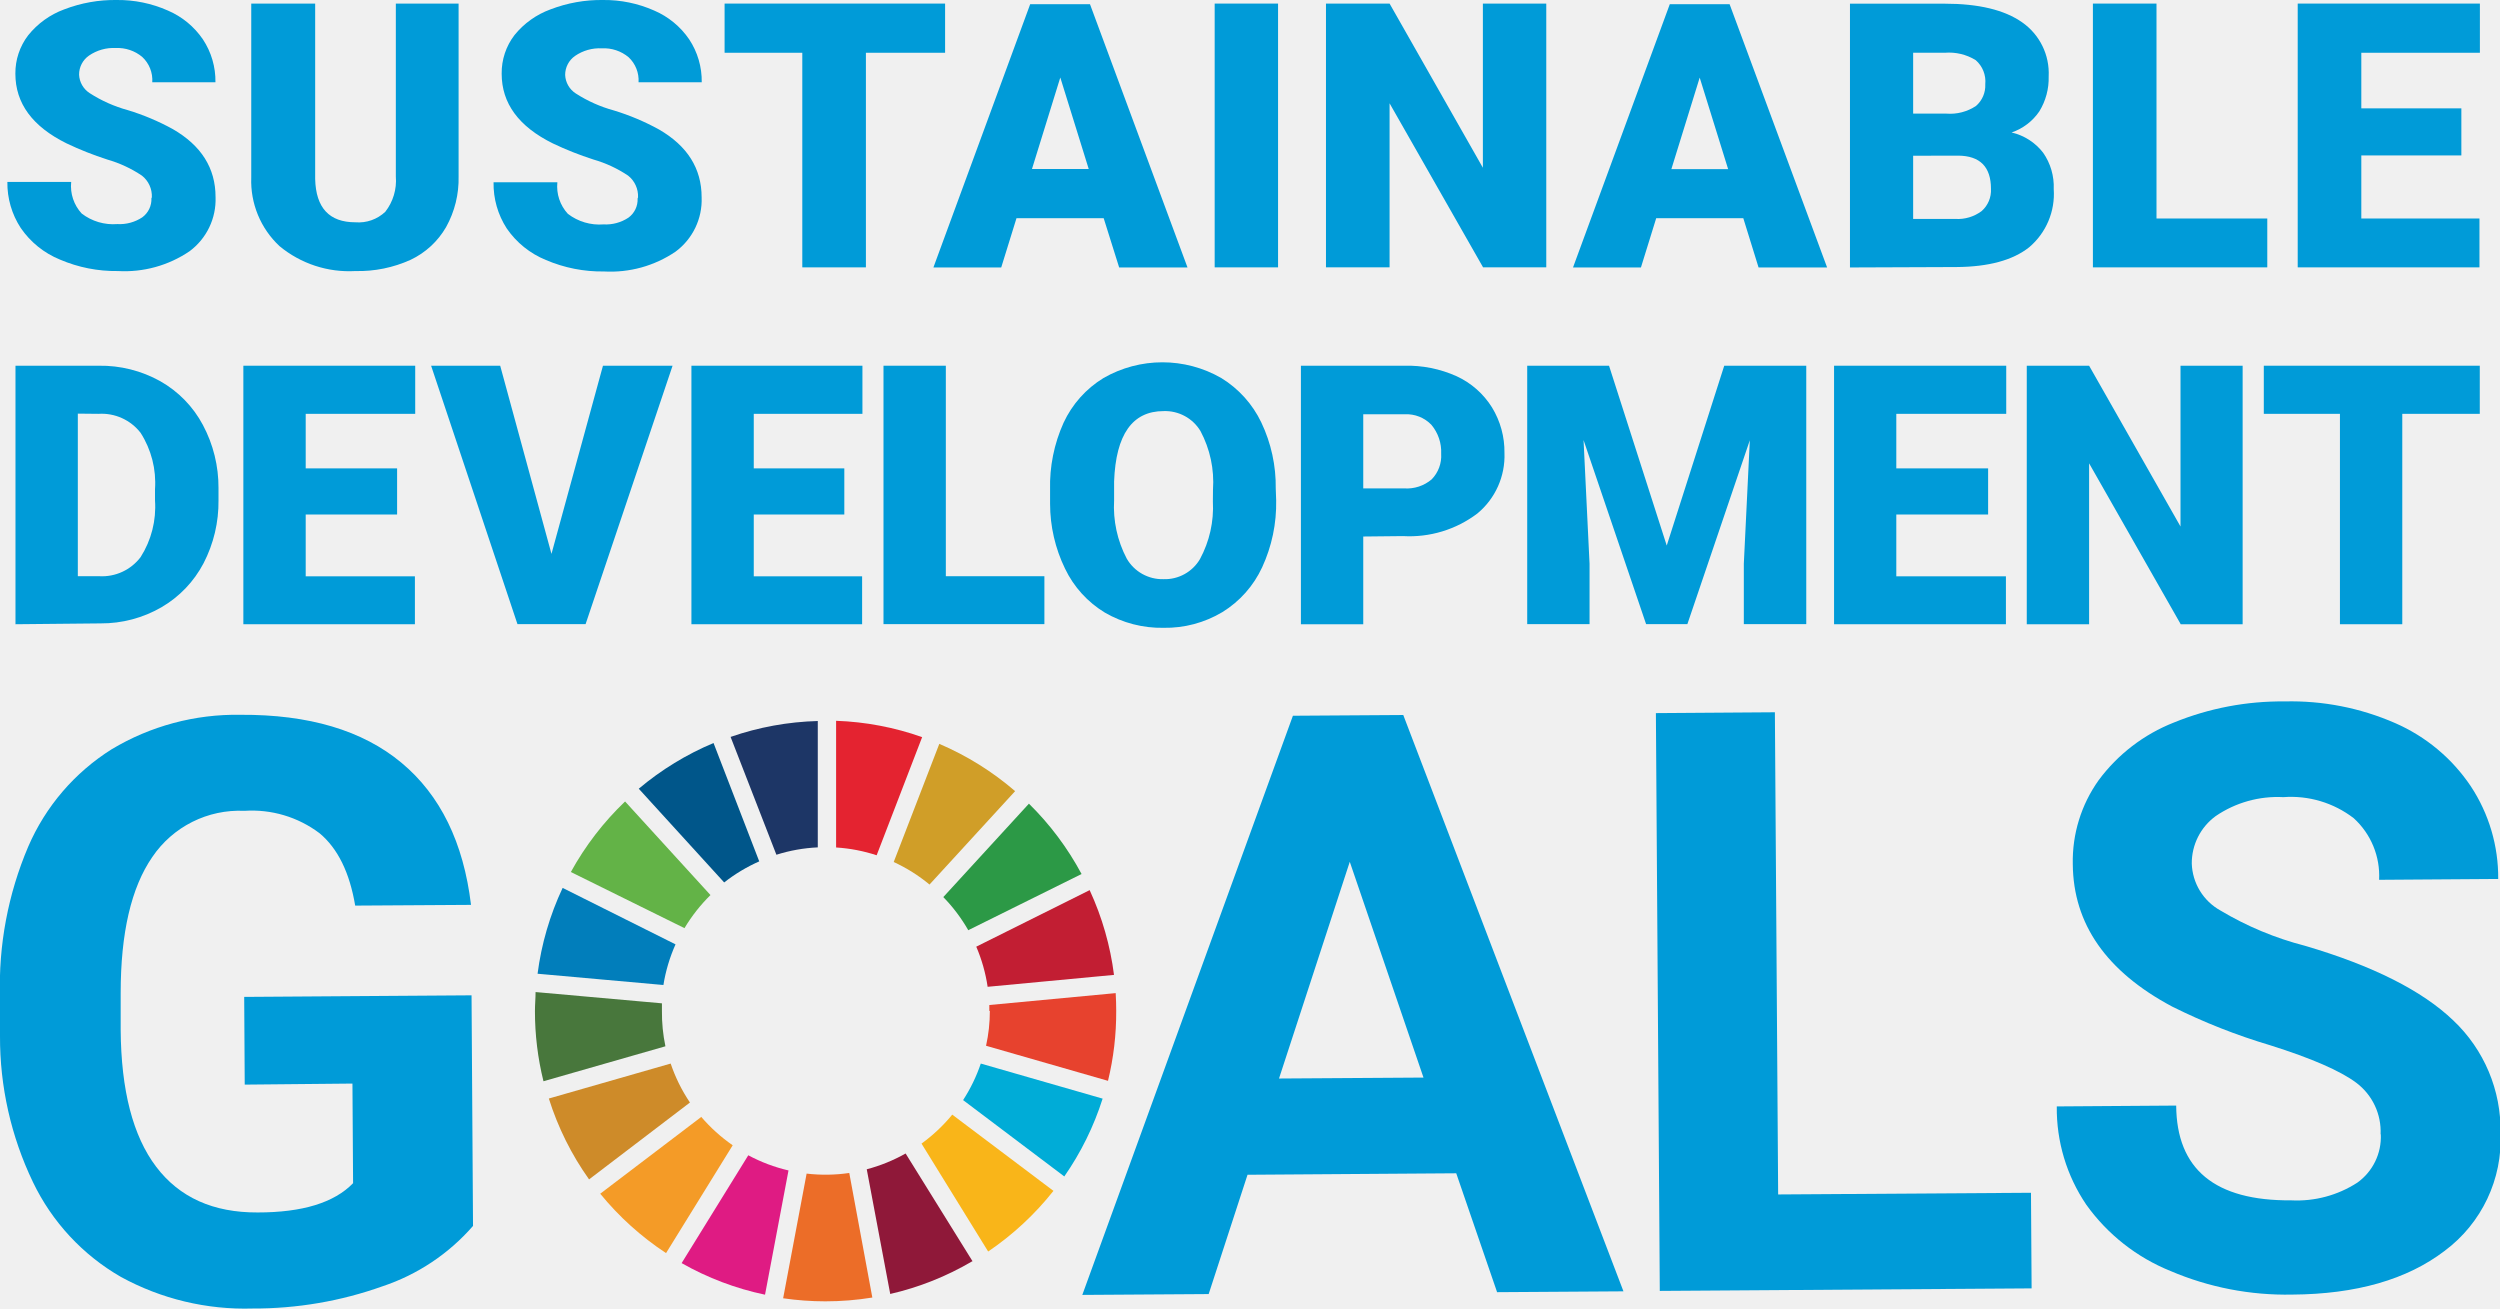
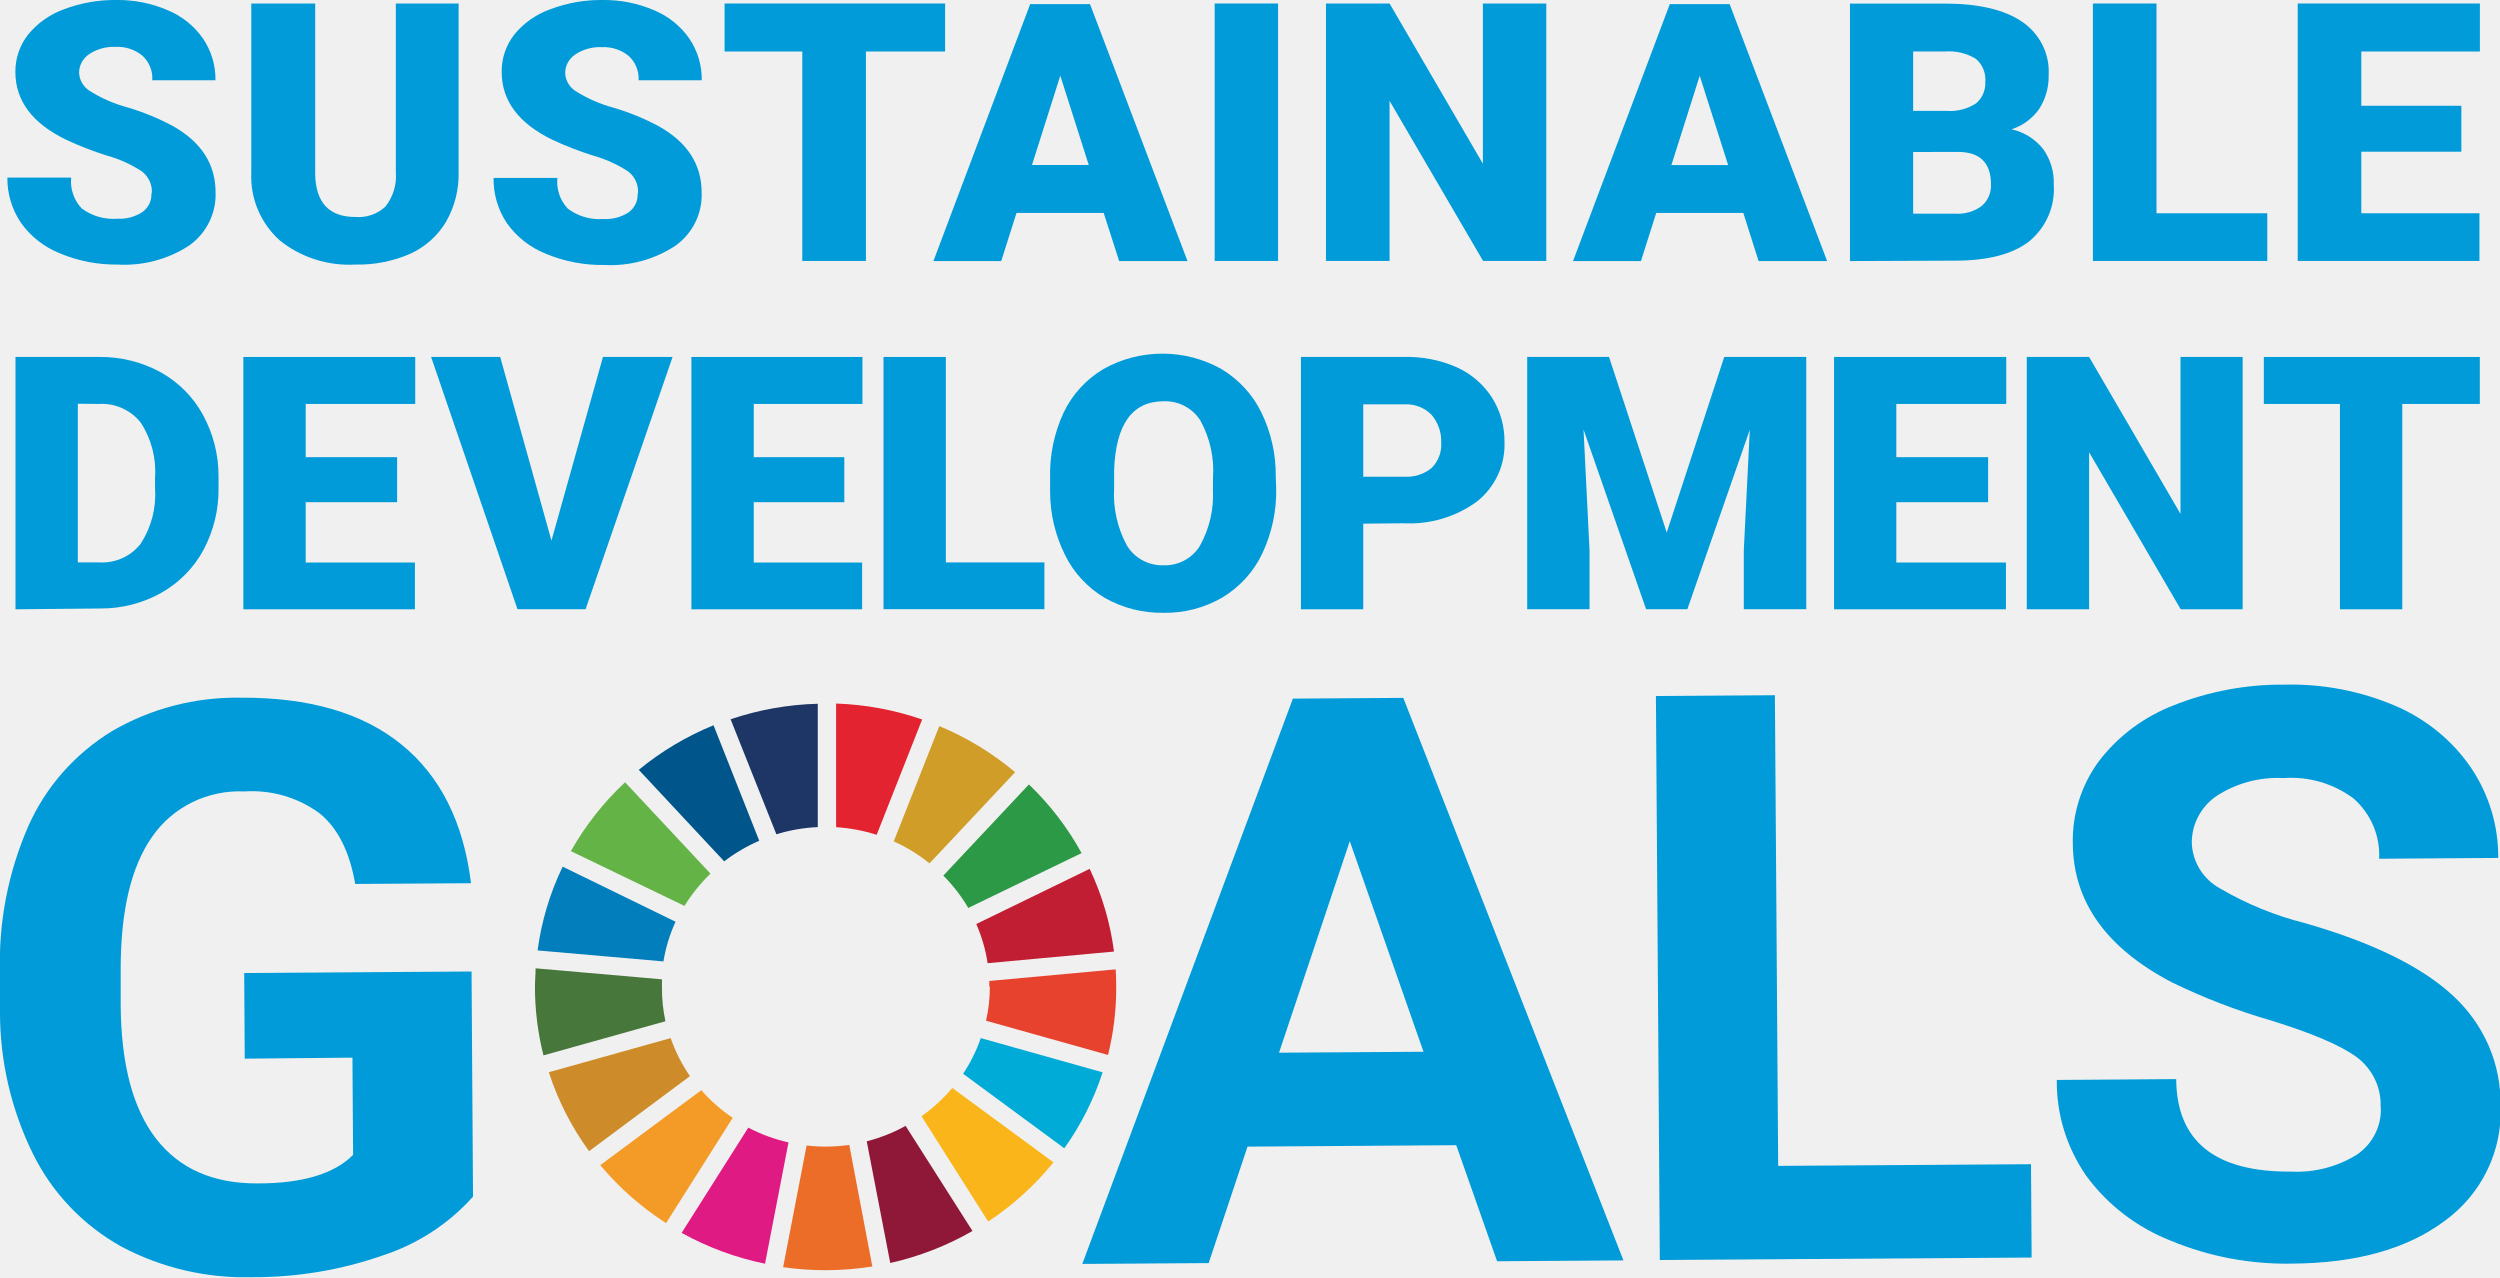
- <svg xmlns="http://www.w3.org/2000/svg" viewBox="0 0 237.41 124.26">
+ <svg xmlns="http://www.w3.org/2000/svg" width="92" height="47" viewBox="0 0 92 47" fill="none">
+   <g clip-path="url(#clip0_8828_243946)">
+     <path d="M17.407 44.035C16.516 45.034 15.367 45.783 14.079 46.202C12.546 46.737 10.929 47.007 9.301 47C7.609 47.051 5.934 46.659 4.449 45.865C3.043 45.076 1.915 43.889 1.213 42.461C0.407 40.823 -0.007 39.028 0 37.211V35.8C-0.058 33.952 0.297 32.112 1.039 30.41C1.676 28.967 2.748 27.747 4.112 26.912C5.54 26.076 7.179 25.648 8.843 25.675C11.365 25.66 13.341 26.233 14.772 27.396C16.204 28.558 17.057 30.26 17.334 32.502L13.071 32.529C12.867 31.341 12.431 30.475 11.761 29.93C10.968 29.346 9.986 29.059 8.994 29.125C8.331 29.094 7.67 29.231 7.077 29.522C6.483 29.813 5.976 30.248 5.604 30.785C4.829 31.882 4.441 33.51 4.441 35.668V36.992C4.457 39.168 4.892 40.807 5.747 41.909C6.602 43.011 7.847 43.558 9.483 43.55C11.128 43.55 12.299 43.2 12.994 42.499L12.97 38.921L9.006 38.959L8.987 35.808L17.353 35.751L17.407 44.035Z" fill="#009BD8" />
+     <path d="M53.59 42.143L45.909 42.196L44.479 46.482L39.829 46.512L47.579 25.709L51.641 25.682L59.743 46.383L55.093 46.414L53.59 42.143ZM47.068 38.739L52.385 38.705L49.672 30.955L47.068 38.739Z" fill="#009BD8" />
+     <path d="M65.437 42.904L74.741 42.843L74.764 46.278L61.081 46.368L60.938 25.614L65.316 25.584L65.437 42.904Z" fill="#009BD8" />
+     <path d="M87.606 40.748C87.623 40.391 87.551 40.036 87.395 39.713C87.24 39.39 87.007 39.109 86.715 38.894C86.128 38.466 85.074 38.017 83.553 37.548C82.308 37.187 81.099 36.721 79.937 36.156C77.514 34.895 76.294 33.188 76.279 31.035C76.256 29.959 76.589 28.904 77.228 28.027C77.935 27.095 78.897 26.375 80.003 25.951C81.297 25.437 82.683 25.18 84.08 25.195C85.477 25.161 86.864 25.427 88.145 25.974C89.275 26.456 90.24 27.243 90.927 28.243C91.594 29.23 91.945 30.389 91.935 31.572L87.552 31.602C87.573 31.189 87.501 30.776 87.339 30.393C87.178 30.011 86.931 29.668 86.618 29.389C85.88 28.834 84.958 28.565 84.029 28.633C83.145 28.587 82.269 28.826 81.537 29.314C81.263 29.509 81.04 29.765 80.888 30.061C80.734 30.357 80.656 30.684 80.658 31.016C80.669 31.363 80.772 31.701 80.957 31.998C81.143 32.294 81.404 32.538 81.716 32.706C82.682 33.27 83.726 33.695 84.816 33.97C87.314 34.686 89.137 35.581 90.284 36.655C90.845 37.173 91.289 37.8 91.588 38.494C91.887 39.189 92.034 39.937 92.02 40.691C92.059 41.508 91.891 42.322 91.532 43.061C91.174 43.801 90.635 44.443 89.962 44.931C88.577 45.962 86.707 46.486 84.351 46.501C82.814 46.531 81.289 46.242 79.875 45.654C78.631 45.163 77.555 44.336 76.775 43.271C76.053 42.23 75.674 40.998 75.69 39.742L80.084 39.711C80.1 42.001 81.51 43.136 84.316 43.115C85.175 43.158 86.027 42.936 86.75 42.48C87.031 42.284 87.258 42.022 87.409 41.718C87.56 41.414 87.63 41.078 87.614 40.74" fill="#009BD8" />
+     <path d="M25.189 33.338C25.455 32.904 25.777 32.505 26.146 32.15L23.003 28.788C22.21 29.528 21.537 30.383 21.008 31.322L25.189 33.338Z" fill="#63B347" />
+     <path d="M32.889 30.963C33.362 31.175 33.805 31.448 34.206 31.772L37.357 28.417C36.522 27.714 35.581 27.142 34.567 26.719L32.889 30.963Z" fill="#D09E28" />
+     <path d="M40.1 31.973L35.927 34.004C36.129 34.465 36.27 34.949 36.345 35.445L40.995 35.017C40.859 33.971 40.56 32.95 40.108 31.991" fill="#C21E33" />
+     <path d="M35.628 33.414L39.802 31.394C39.291 30.461 38.638 29.609 37.864 28.867L34.714 32.222C35.074 32.583 35.385 32.987 35.64 33.425" fill="#2C9946" />
+     <path d="M24.36 36.311C24.36 36.22 24.36 36.129 24.36 36.039L19.71 35.634C19.71 35.857 19.686 36.084 19.686 36.315C19.686 37.165 19.791 38.012 20 38.838L24.488 37.582C24.398 37.164 24.355 36.738 24.36 36.311" fill="#48773C" />
+     <path d="M35.044 40.037C34.714 40.429 34.333 40.779 33.912 41.077L36.365 44.954C37.275 44.351 38.085 43.617 38.768 42.775L35.044 40.037Z" fill="#F9B519" />
+     <path d="M36.427 36.311C36.427 36.732 36.38 37.152 36.287 37.563L40.775 38.822C40.98 38 41.081 37.157 41.077 36.311C41.077 36.097 41.07 35.884 41.057 35.672L36.407 36.099C36.407 36.171 36.407 36.239 36.407 36.311" fill="#E7422E" />
+     <path d="M25.801 40.124L22.089 42.877C22.781 43.704 23.597 44.423 24.511 45.011L26.964 41.137C26.533 40.846 26.142 40.501 25.801 40.112" fill="#F49B27" />
+     <path d="M24.414 35.38C24.497 34.877 24.646 34.386 24.86 33.92L20.706 31.893C20.236 32.868 19.925 33.908 19.783 34.976L24.414 35.38Z" fill="#017EBB" />
+     <path d="M35.791 45.306L33.326 41.432C32.877 41.681 32.396 41.871 31.896 42L32.761 46.478C33.821 46.24 34.838 45.845 35.776 45.306" fill="#8F1839" />
+     <path d="M36.093 38.202C35.933 38.664 35.714 39.105 35.442 39.515L39.166 42.257C39.778 41.4 40.254 40.457 40.577 39.462L36.093 38.202Z" fill="#00ACD7" />
+     <path d="M31.253 42.132C30.733 42.207 30.205 42.215 29.683 42.155L28.819 46.633C29.333 46.706 29.851 46.742 30.369 46.743C30.95 46.743 31.529 46.698 32.102 46.607L31.253 42.132Z" fill="#EC6D28" />
+     <path d="M30.769 30.441C31.276 30.472 31.777 30.566 32.261 30.721L33.935 26.477C32.916 26.125 31.848 25.927 30.769 25.89V30.441Z" fill="#E42330" />
+     <path d="M29.017 42.041C28.501 41.925 28.003 41.741 27.537 41.497L25.084 45.37C26.041 45.901 27.076 46.284 28.153 46.505L29.017 42.041Z" fill="#DF1B83" />
+     <path d="M28.571 30.702C29.065 30.549 29.577 30.46 30.094 30.437V25.898C29.001 25.927 27.919 26.119 26.886 26.469L28.571 30.702Z" fill="#1D3666" />
+     <path d="M25.39 39.602C25.091 39.168 24.852 38.697 24.681 38.202L20.197 39.458C20.532 40.496 21.031 41.476 21.678 42.363L25.39 39.602Z" fill="#CE8B29" />
+     <path d="M26.65 31.697C27.046 31.393 27.479 31.139 27.94 30.94L26.258 26.689C25.261 27.097 24.334 27.65 23.507 28.33L26.65 31.697Z" fill="#00568A" />
+     <path d="M5.588 7.088C5.595 6.939 5.566 6.791 5.503 6.656C5.439 6.52 5.344 6.401 5.224 6.309C4.833 6.052 4.403 5.857 3.949 5.73C3.438 5.57 2.938 5.377 2.453 5.152C1.195 4.546 0.566 3.712 0.566 2.648C0.561 2.151 0.726 1.666 1.035 1.271C1.382 0.847 1.842 0.524 2.364 0.337C2.982 0.105 3.64 -0.01 4.302 3.92954e-06C4.948 -0.006 5.587 0.123 6.177 0.378C6.7 0.596 7.148 0.956 7.468 1.415C7.777 1.871 7.938 2.407 7.929 2.954H5.604C5.616 2.785 5.588 2.615 5.524 2.457C5.46 2.299 5.36 2.158 5.232 2.042C4.961 1.823 4.615 1.709 4.263 1.725C3.912 1.707 3.565 1.803 3.275 1.997C3.162 2.074 3.07 2.176 3.006 2.296C2.943 2.415 2.91 2.547 2.911 2.682C2.917 2.814 2.955 2.943 3.022 3.059C3.09 3.174 3.184 3.271 3.298 3.344C3.732 3.617 4.207 3.824 4.705 3.956C5.279 4.127 5.834 4.355 6.36 4.637C7.408 5.227 7.933 6.04 7.933 7.077C7.948 7.453 7.868 7.827 7.701 8.166C7.535 8.506 7.286 8.801 6.976 9.025C6.201 9.538 5.275 9.788 4.341 9.736C3.607 9.746 2.88 9.606 2.205 9.324C1.622 9.091 1.12 8.697 0.764 8.189C0.435 7.698 0.264 7.122 0.272 6.536H2.62C2.598 6.741 2.622 6.948 2.689 7.144C2.755 7.34 2.864 7.519 3.008 7.671C3.381 7.95 3.848 8.085 4.317 8.049C4.642 8.067 4.964 7.982 5.236 7.807C5.346 7.728 5.434 7.624 5.493 7.504C5.552 7.384 5.579 7.251 5.573 7.118" fill="#009BD8" />
+     <path d="M16.877 0.129V6.332C16.893 6.97 16.734 7.601 16.416 8.159C16.113 8.669 15.659 9.078 15.114 9.331C14.475 9.614 13.78 9.752 13.079 9.736C12.065 9.792 11.067 9.472 10.285 8.839C9.941 8.526 9.67 8.143 9.491 7.719C9.312 7.294 9.229 6.836 9.247 6.377V0.129H11.599V6.43C11.625 7.466 12.118 7.985 13.079 7.985C13.279 8.001 13.481 7.975 13.671 7.91C13.86 7.845 14.034 7.741 14.18 7.606C14.467 7.246 14.605 6.794 14.567 6.339V0.129H16.877Z" fill="#009BD8" />
+     <path d="M23.48 7.088C23.487 6.939 23.458 6.791 23.395 6.656C23.331 6.52 23.236 6.401 23.116 6.309C22.724 6.053 22.294 5.857 21.841 5.73C21.33 5.57 20.83 5.377 20.345 5.152C19.09 4.546 18.462 3.712 18.462 2.648C18.455 2.146 18.622 1.657 18.935 1.26C19.282 0.84 19.741 0.521 20.26 0.337C20.878 0.105 21.536 -0.01 22.198 3.9295e-06C22.843 -0.006 23.483 0.123 24.073 0.378C24.596 0.597 25.044 0.956 25.364 1.415C25.673 1.871 25.833 2.407 25.825 2.954H23.5C23.51 2.788 23.483 2.621 23.42 2.466C23.357 2.311 23.26 2.172 23.135 2.058C22.861 1.833 22.509 1.718 22.151 1.736C21.8 1.718 21.453 1.814 21.163 2.008C21.05 2.085 20.958 2.188 20.894 2.307C20.831 2.426 20.798 2.559 20.799 2.693C20.805 2.826 20.843 2.955 20.91 3.07C20.978 3.185 21.072 3.283 21.186 3.355C21.62 3.628 22.095 3.835 22.593 3.968C23.167 4.138 23.722 4.366 24.248 4.649C25.297 5.239 25.821 6.052 25.821 7.088C25.836 7.465 25.756 7.84 25.589 8.181C25.421 8.521 25.171 8.816 24.86 9.04C24.086 9.552 23.162 9.802 22.229 9.751C21.494 9.762 20.765 9.621 20.09 9.339C19.506 9.106 19.004 8.712 18.648 8.204C18.321 7.711 18.153 7.134 18.164 6.547H20.512C20.49 6.752 20.514 6.96 20.581 7.155C20.647 7.351 20.756 7.531 20.899 7.682C21.273 7.961 21.74 8.096 22.209 8.06C22.534 8.078 22.856 7.993 23.128 7.818C23.238 7.74 23.326 7.636 23.385 7.515C23.444 7.395 23.471 7.263 23.465 7.13" fill="#009BD8" />
+     <path d="M34.78 1.895H31.866V9.603H29.525V1.895H26.665V0.129H34.78V1.895Z" fill="#009BD8" />
+     <path d="M40.616 7.837H37.407L36.845 9.607H34.35L37.911 0.151H40.112L43.7 9.607H41.185L40.616 7.837ZM37.977 6.071H40.066L39.019 2.784L37.977 6.071Z" fill="#009BD8" />
+     <path d="M47.033 0.129H44.7V9.603H47.033V0.129Z" fill="#009BD8" />
+     <path d="M56.903 9.603H54.578L51.136 3.711V9.603H48.796V0.129H51.136L54.57 6.025V0.129H56.903V9.603Z" fill="#009BD8" />
+     <path d="M64.154 7.837H60.949L60.387 9.607H57.888L61.449 0.151H63.65L67.238 9.607H64.716L64.154 7.837ZM61.507 6.075H63.596L62.55 2.788L61.507 6.075Z" fill="#009BD8" />
+     <path d="M68.079 9.607V0.132H71.567C72.814 0.132 73.764 0.356 74.415 0.802C74.733 1.018 74.99 1.31 75.161 1.651C75.332 1.991 75.411 2.368 75.391 2.746C75.404 3.188 75.285 3.625 75.047 4.002C74.8 4.355 74.442 4.621 74.028 4.758C74.49 4.863 74.901 5.121 75.19 5.488C75.461 5.869 75.597 6.326 75.578 6.789C75.606 7.183 75.539 7.577 75.382 7.941C75.225 8.304 74.983 8.626 74.675 8.881C74.073 9.348 73.18 9.585 71.997 9.592L68.079 9.607ZM70.404 4.081H71.625C72.01 4.111 72.395 4.014 72.718 3.805C72.831 3.709 72.921 3.589 72.98 3.454C73.039 3.319 73.066 3.173 73.059 3.026C73.075 2.865 73.051 2.702 72.99 2.551C72.929 2.4 72.831 2.266 72.706 2.16C72.365 1.956 71.966 1.863 71.567 1.895H70.404V4.081ZM70.404 5.594V7.864H71.954C72.303 7.886 72.648 7.785 72.927 7.58C73.042 7.481 73.132 7.357 73.191 7.219C73.25 7.081 73.277 6.931 73.268 6.782C73.268 5.993 72.865 5.595 72.059 5.59L70.404 5.594Z" fill="#009BD8" />
+     <path d="M79.359 7.848H83.436V9.603H77.019V0.129H79.359V7.848Z" fill="#009BD8" />
+     <path d="M90.578 5.583H86.896V7.848H91.244V9.603H84.556V0.129H91.26V1.895H86.896V3.892H90.578V5.583Z" fill="#009BD8" />
+     <path d="M0.57 22.422V13.136H3.632C4.424 13.124 5.206 13.315 5.899 13.692C6.565 14.06 7.109 14.606 7.468 15.266C7.849 15.964 8.047 16.744 8.042 17.535V17.963C8.052 18.752 7.863 19.531 7.491 20.232C7.138 20.891 6.6 21.439 5.941 21.813C5.262 22.196 4.49 22.396 3.705 22.392L0.57 22.422ZM2.864 14.857V20.697H3.659C3.949 20.713 4.239 20.658 4.504 20.539C4.768 20.419 4.998 20.239 5.174 20.013C5.57 19.406 5.756 18.692 5.705 17.974V17.573C5.756 16.859 5.57 16.148 5.174 15.546C4.992 15.317 4.756 15.136 4.486 15.017C4.216 14.898 3.92 14.846 3.624 14.865L2.864 14.857Z" fill="#009BD8" />
+     <path d="M14.614 18.481H11.25V20.701H15.269V22.422H8.956V13.136H15.28V14.865H11.25V16.824H14.614V18.481Z" fill="#009BD8" />
+     <path d="M20.294 19.895L22.189 13.136H24.751L21.55 22.418H19.043L15.865 13.136H18.407L20.294 19.895Z" fill="#009BD8" />
+     <path d="M31.071 18.481H27.738V20.701H31.726V22.422H25.444V13.136H31.738V14.865H27.738V16.824H31.071V18.481Z" fill="#009BD8" />
+     <path d="M34.807 20.697H38.434V22.418H32.513V13.136H34.807V20.697Z" fill="#009BD8" />
+     <path d="M46.964 17.97C46.981 18.8 46.804 19.622 46.448 20.376C46.133 21.042 45.623 21.602 44.983 21.987C44.329 22.369 43.579 22.564 42.817 22.551C42.062 22.564 41.316 22.376 40.663 22.006C40.026 21.63 39.515 21.08 39.194 20.425C38.833 19.7 38.644 18.905 38.644 18.099V17.592C38.621 16.764 38.791 15.941 39.14 15.186C39.456 14.521 39.967 13.961 40.608 13.579C41.268 13.208 42.015 13.014 42.776 13.014C43.537 13.014 44.285 13.208 44.944 13.579C45.583 13.961 46.095 14.515 46.417 15.175C46.778 15.916 46.96 16.729 46.948 17.55L46.964 17.97ZM44.638 17.592C44.691 16.86 44.531 16.129 44.177 15.481C44.037 15.255 43.837 15.069 43.599 14.944C43.36 14.818 43.092 14.757 42.821 14.767C41.671 14.767 41.064 15.607 41 17.289V17.97C40.957 18.697 41.118 19.421 41.465 20.066C41.601 20.296 41.799 20.486 42.037 20.616C42.275 20.746 42.544 20.81 42.817 20.803C43.086 20.812 43.352 20.75 43.588 20.623C43.824 20.497 44.021 20.311 44.158 20.084C44.51 19.45 44.675 18.732 44.635 18.012L44.638 17.592Z" fill="#009BD8" />
+     <path d="M50.168 19.271V22.422H47.874V13.136H51.668C52.335 13.118 52.997 13.247 53.605 13.514C54.14 13.755 54.591 14.143 54.904 14.63C55.214 15.124 55.374 15.693 55.365 16.272C55.38 16.684 55.299 17.094 55.126 17.471C54.953 17.847 54.694 18.18 54.369 18.443C53.585 19.023 52.615 19.311 51.633 19.256L50.168 19.271ZM50.168 17.543H51.672C52.041 17.568 52.405 17.451 52.687 17.218C52.808 17.097 52.901 16.952 52.961 16.794C53.021 16.636 53.047 16.467 53.036 16.298C53.053 15.92 52.925 15.549 52.675 15.258C52.549 15.131 52.396 15.031 52.227 14.966C52.058 14.9 51.877 14.871 51.695 14.88H50.168V17.543Z" fill="#009BD8" />
+     <path d="M59.212 13.136L61.336 19.597L63.452 13.136H66.47V22.418H64.172V20.251L64.393 15.814L62.095 22.418H60.576L58.274 15.807L58.495 20.251V22.418H56.201V13.136H59.212Z" fill="#009BD8" />
+     <path d="M73.163 18.481H69.784V20.701H73.818V22.422H67.494V13.136H73.83V14.865H69.784V16.824H73.163V18.481Z" fill="#009BD8" />
+     <path d="M82.529 22.422H80.25L76.879 16.643V22.422H74.585V13.136H76.879L80.243 18.912V13.136H82.529V22.422Z" fill="#009BD8" />
+     <path d="M91.257 14.865H88.404V22.422H86.11V14.865H83.309V13.136H91.257V14.865Z" fill="#009BD8" />
+   </g>
  <defs>
-     <style>
-             .cls-1{fill:#009bd8;}.cls-2{fill:#63b347;}.cls-3{fill:#d09e28;}.cls-4{fill:#c21e33;}.cls-5{fill:#2c9946;}.cls-6{fill:#48773c;}.cls-7{fill:#f9b519;}.cls-8{fill:#e7422e;}.cls-9{fill:#f49b27;}.cls-10{fill:#017ebb;}.cls-11{fill:#8f1839;}.cls-12{fill:#00acd7;}.cls-13{fill:#ec6d28;}.cls-14{fill:#e42330;}.cls-15{fill:#df1b83;}.cls-16{fill:#1d3666;}.cls-17{fill:#ce8b29;}.cls-18{fill:#00568a;}
-         </style>
+     <clipPath id="clip0_8828_243946">
+       <rect width="92" height="47" fill="white" />
+     </clipPath>
  </defs>
-   <g id="Layer_2" data-name="Layer 2">
-     <g id="Layer_1-2" data-name="Layer 1">
-       <path class="cls-1" d="M44.92,116.42a19.61,19.61,0,0,1-8.59,5.73A36.18,36.18,0,0,1,24,124.26a24.49,24.49,0,0,1-12.52-3,20.72,20.72,0,0,1-8.35-9A31.77,31.77,0,0,1,0,98.38l0-3.73A33.75,33.75,0,0,1,2.68,80.4a20.49,20.49,0,0,1,7.93-9.25,23,23,0,0,1,12.21-3.27q9.76-.06,15.3,4.55t6.61,13.5l-11,.07q-.79-4.71-3.38-6.87A10.66,10.66,0,0,0,23.21,77a10,10,0,0,0-8.75,4.39q-3,4.35-3,12.91l0,3.5q.06,8.63,3.37,13t9.64,4.34q6.37,0,9.06-2.78l-.06-9.46L23.24,103l-.05-8.33,21.59-.15Z" />
-       <path class="cls-1" d="M138.29,111.42l-19.82.14-3.69,11.33-12,.08,20-55,10.48-.07,20.91,54.73-12,.08Zm-16.83-9,13.72-.09-7-20.49Z" />
-       <polygon class="cls-1" points="168.86 113.43 192.87 113.27 192.93 122.35 157.62 122.59 157.25 67.72 168.55 67.64 168.86 113.43" />
-       <path class="cls-1" d="M226.07,107.73a5.8,5.8,0,0,0-2.3-4.9q-2.27-1.7-8.16-3.56a57.68,57.68,0,0,1-9.33-3.68q-9.38-5-9.44-13.54a13.24,13.24,0,0,1,2.45-7.95,16.34,16.34,0,0,1,7.16-5.49,27.11,27.11,0,0,1,10.52-2,24.67,24.67,0,0,1,10.49,2.06,16.68,16.68,0,0,1,7.18,6,15.73,15.73,0,0,1,2.6,8.8l-11.31.08a7.4,7.4,0,0,0-2.41-5.85,9.76,9.76,0,0,0-6.68-2,10.42,10.42,0,0,0-6.43,1.8A5.53,5.53,0,0,0,208.14,82a5.29,5.29,0,0,0,2.73,4.47,30.38,30.38,0,0,0,8,3.34q9.67,2.84,14.11,7.1a14.33,14.33,0,0,1,4.48,10.67,13.21,13.21,0,0,1-5.31,11.21q-5.36,4.09-14.48,4.15a28,28,0,0,1-11.55-2.24,18.23,18.23,0,0,1-8-6.3,16.28,16.28,0,0,1-2.8-9.33l11.34-.08q.06,9.08,10.92,9a10.57,10.57,0,0,0,6.28-1.68,5.34,5.34,0,0,0,2.23-4.6" />
-       <path class="cls-2" d="M65,88.14A15.67,15.67,0,0,1,67.47,85l-8.11-8.89a27.82,27.82,0,0,0-5.15,6.7Z" />
-       <path class="cls-3" d="M84.87,81.86A15.45,15.45,0,0,1,88.27,84l8.13-8.87a27.66,27.66,0,0,0-7.2-4.49Z" />
-       <path class="cls-4" d="M103.48,84.53,92.71,89.9a15.42,15.42,0,0,1,1.08,3.81l12-1.13a27.41,27.41,0,0,0-2.29-8" />
-       <path class="cls-5" d="M91.94,88.34,102.71,83a27.64,27.64,0,0,0-5-6.68l-8.13,8.87a15.61,15.61,0,0,1,2.39,3.18" />
-       <path class="cls-6" d="M62.86,96c0-.24,0-.48,0-.72l-12-1.07c0,.59-.06,1.19-.06,1.8a27.65,27.65,0,0,0,.81,6.67l11.58-3.32A15.64,15.64,0,0,1,62.86,96" />
-       <path class="cls-7" d="M90.43,105.85a15.72,15.72,0,0,1-2.92,2.75l6.33,10.25a27.82,27.82,0,0,0,6.2-5.76Z" />
-       <path class="cls-8" d="M94,96a15.24,15.24,0,0,1-.36,3.31l11.58,3.33A27.5,27.5,0,0,0,106,96q0-.85-.05-1.69l-12,1.13c0,.19,0,.37,0,.56" />
-       <path class="cls-9" d="M66.58,106.08,57,113.36A27.82,27.82,0,0,0,63.25,119l6.33-10.24a15.74,15.74,0,0,1-3-2.71" />
-       <path class="cls-10" d="M63,93.54a15.45,15.45,0,0,1,1.15-3.86L53.43,84.32a27.42,27.42,0,0,0-2.38,8.15Z" />
-       <path class="cls-11" d="M92.36,119.78,86,109.54a15.56,15.56,0,0,1-3.69,1.5l2.23,11.84a27.39,27.39,0,0,0,7.78-3.1" />
-       <path class="cls-12" d="M93.14,101a15.52,15.52,0,0,1-1.68,3.47l9.61,7.25a27.45,27.45,0,0,0,3.64-7.39Z" />
-       <path class="cls-13" d="M80.65,111.39a15.45,15.45,0,0,1-4.05.06l-2.23,11.84a28,28,0,0,0,4,.29,27.69,27.69,0,0,0,4.47-.36Z" />
-       <path class="cls-14" d="M79.4,80.48a15.41,15.41,0,0,1,3.85.74L87.57,70a27.39,27.39,0,0,0-8.17-1.55Z" />
-       <path class="cls-15" d="M74.88,111.15a15.43,15.43,0,0,1-3.82-1.44l-6.33,10.24a27.42,27.42,0,0,0,7.92,3Z" />
-       <path class="cls-16" d="M73.73,81.17a15.37,15.37,0,0,1,3.93-.7v-12a27.5,27.5,0,0,0-8.28,1.51Z" />
-       <path class="cls-17" d="M65.52,104.7A15.46,15.46,0,0,1,63.69,101l-11.57,3.32A27.44,27.44,0,0,0,55.94,112Z" />
-       <path class="cls-18" d="M68.77,83.8a15.64,15.64,0,0,1,3.33-2L67.76,70.56a27.57,27.57,0,0,0-7.1,4.34Z" />
-       <path class="cls-1" d="M14.42,18.74a2.48,2.48,0,0,0-.94-2.06,11.68,11.68,0,0,0-3.29-1.53,31,31,0,0,1-3.86-1.53Q1.46,11.22,1.46,7A5.9,5.9,0,0,1,2.67,3.36,7.85,7.85,0,0,1,6.1.89a13.38,13.38,0,0,1,5-.89,11.68,11.68,0,0,1,4.84,1,7.68,7.68,0,0,1,3.33,2.74,7.18,7.18,0,0,1,1.19,4.07h-6A3,3,0,0,0,13.5,5.4,3.66,3.66,0,0,0,11,4.56a4.12,4.12,0,0,0-2.55.72,2.19,2.19,0,0,0-.94,1.81,2.2,2.2,0,0,0,1,1.75,13,13,0,0,0,3.63,1.62,22.33,22.33,0,0,1,4.27,1.8q4.06,2.34,4.06,6.45A6.12,6.12,0,0,1,18,23.86a11,11,0,0,1-6.8,1.88,13.47,13.47,0,0,1-5.51-1.09,8.32,8.32,0,0,1-3.72-3A7.8,7.8,0,0,1,.7,17.28H6.76a3.84,3.84,0,0,0,1,3,4.92,4.92,0,0,0,3.38,1,3.9,3.9,0,0,0,2.37-.64,2.13,2.13,0,0,0,.87-1.82" />
-       <path class="cls-1" d="M43.55.34v16.4a9.42,9.42,0,0,1-1.19,4.83A7.68,7.68,0,0,1,39,24.67a12,12,0,0,1-5.25,1.07,10.37,10.37,0,0,1-7.21-2.37,8.47,8.47,0,0,1-2.68-6.51V.34h6.07V17q.1,4.11,3.82,4.11a3.69,3.69,0,0,0,2.84-1,4.81,4.81,0,0,0,1-3.35V.34Z" />
-       <path class="cls-1" d="M60.59,18.74a2.48,2.48,0,0,0-.94-2.06,11.71,11.71,0,0,0-3.29-1.53,31,31,0,0,1-3.86-1.53Q47.64,11.22,47.64,7a5.9,5.9,0,0,1,1.22-3.67A7.84,7.84,0,0,1,52.28.89a13.38,13.38,0,0,1,5-.89,11.67,11.67,0,0,1,4.84,1,7.69,7.69,0,0,1,3.33,2.74,7.18,7.18,0,0,1,1.19,4.07h-6a3,3,0,0,0-.94-2.37,3.66,3.66,0,0,0-2.54-.85,4.12,4.12,0,0,0-2.55.72,2.19,2.19,0,0,0-.94,1.81,2.2,2.2,0,0,0,1,1.75,13,13,0,0,0,3.63,1.62,22.33,22.33,0,0,1,4.27,1.8q4.06,2.34,4.06,6.45a6.12,6.12,0,0,1-2.48,5.16,11,11,0,0,1-6.79,1.88,13.5,13.5,0,0,1-5.52-1.09,8.31,8.31,0,0,1-3.72-3,7.8,7.8,0,0,1-1.25-4.38h6.06a3.84,3.84,0,0,0,1,3,4.93,4.93,0,0,0,3.38,1,3.9,3.9,0,0,0,2.37-.64,2.13,2.13,0,0,0,.87-1.82" />
-       <polygon class="cls-1" points="89.75 5.01 82.23 5.01 82.23 25.39 76.19 25.39 76.19 5.01 68.81 5.01 68.81 0.34 89.75 0.34 89.75 5.01" />
-       <path class="cls-1" d="M104.81,20.72H96.53l-1.45,4.68H88.64l9.19-25h5.68l9.26,25h-6.49ZM98,16.05h5.39l-2.7-8.69Z" />
-       <rect class="cls-1" x="115.35" y="0.34" width="6.02" height="25.05" />
-       <polygon class="cls-1" points="146.84 25.39 140.84 25.39 131.96 9.81 131.96 25.39 125.92 25.39 125.92 0.34 131.96 0.34 140.82 15.93 140.82 0.34 146.84 0.34 146.84 25.39" />
-       <path class="cls-1" d="M165.55,20.72h-8.27l-1.45,4.68h-6.45l9.19-25h5.68l9.26,25H167Zm-6.83-4.66h5.39l-2.7-8.69Z" />
-       <path class="cls-1" d="M175.68,25.4V.35h9q4.83,0,7.35,1.77a5.9,5.9,0,0,1,2.52,5.14,6,6,0,0,1-.89,3.32,5.21,5.21,0,0,1-2.63,2,5.29,5.29,0,0,1,3,1.93,5.62,5.62,0,0,1,1,3.44,6.63,6.63,0,0,1-2.33,5.53q-2.33,1.85-6.91,1.88Zm6-14.61h3.15a4.45,4.45,0,0,0,2.82-.73A2.56,2.56,0,0,0,188.53,8a2.69,2.69,0,0,0-.91-2.29,4.86,4.86,0,0,0-2.94-.7h-3Zm0,4v6h4a3.76,3.76,0,0,0,2.51-.75,2.62,2.62,0,0,0,.88-2.11q0-3.13-3.12-3.15Z" />
-       <polygon class="cls-1" points="204.79 20.75 215.31 20.75 215.31 25.39 198.75 25.39 198.75 0.34 204.79 0.34 204.79 20.75" />
-       <polygon class="cls-1" points="233.74 14.76 224.24 14.76 224.24 20.75 235.46 20.75 235.46 25.39 218.2 25.39 218.2 0.34 235.5 0.34 235.5 5.01 224.24 5.01 224.24 10.29 233.74 10.29 233.74 14.76" />
-       <path class="cls-1" d="M1.47,59.28V34.73h7.9a11.62,11.62,0,0,1,5.85,1.47,10.36,10.36,0,0,1,4.05,4.16,12.59,12.59,0,0,1,1.48,6v1.13a12.67,12.67,0,0,1-1.42,6,10.44,10.44,0,0,1-4,4.18,11.4,11.4,0,0,1-5.77,1.53Zm5.92-20V54.72H9.44a4.6,4.6,0,0,0,3.91-1.81,8.88,8.88,0,0,0,1.37-5.39V46.46a8.8,8.8,0,0,0-1.37-5.36,4.68,4.68,0,0,0-4-1.8Z" />
-       <polygon class="cls-1" points="37.71 48.86 29.03 48.86 29.03 54.73 39.4 54.73 39.4 59.28 23.11 59.28 23.11 34.73 39.43 34.73 39.43 39.3 29.03 39.3 29.03 44.48 37.71 44.48 37.71 48.86" />
-       <polygon class="cls-1" points="52.37 52.6 57.26 34.73 63.87 34.73 55.61 59.27 49.14 59.27 40.94 34.73 47.5 34.73 52.37 52.6" />
-       <polygon class="cls-1" points="80.18 48.86 71.58 48.86 71.58 54.73 81.87 54.73 81.87 59.28 65.66 59.28 65.66 34.73 81.9 34.73 81.9 39.3 71.58 39.3 71.58 44.48 80.18 44.48 80.18 48.86" />
-       <polygon class="cls-1" points="89.82 54.72 99.18 54.72 99.18 59.27 83.9 59.27 83.9 34.73 89.82 34.73 89.82 54.72" />
-       <path class="cls-1" d="M121.19,47.51a14.48,14.48,0,0,1-1.33,6.36,9.85,9.85,0,0,1-3.78,4.26,10.53,10.53,0,0,1-5.59,1.49,10.71,10.71,0,0,1-5.56-1.44A9.85,9.85,0,0,1,101.14,54a14.09,14.09,0,0,1-1.42-6.15V46.51A14.55,14.55,0,0,1,101,40.15a9.81,9.81,0,0,1,3.79-4.25,11.22,11.22,0,0,1,11.19,0,10,10,0,0,1,3.8,4.22,14.16,14.16,0,0,1,1.37,6.28Zm-6-1A10.32,10.32,0,0,0,114,40.93a3.92,3.92,0,0,0-3.5-1.89q-4.45,0-4.7,6.67l0,1.8a10.6,10.6,0,0,0,1.2,5.54A3.91,3.91,0,0,0,110.49,55a3.87,3.87,0,0,0,3.46-1.9,10.32,10.32,0,0,0,1.23-5.48Z" />
-       <path class="cls-1" d="M129.46,50.95v8.33h-5.92V34.73h9.79a11.41,11.41,0,0,1,5,1,7.8,7.8,0,0,1,3.35,2.95,8.06,8.06,0,0,1,1.19,4.34,7.11,7.11,0,0,1-2.57,5.74,10.67,10.67,0,0,1-7.06,2.15Zm0-4.57h3.88a3.65,3.65,0,0,0,2.62-.86,3.19,3.19,0,0,0,.9-2.43,4,4,0,0,0-.93-2.75,3.29,3.29,0,0,0-2.53-1h-3.94Z" />
-       <polygon class="cls-1" points="152.8 34.73 158.28 51.81 163.74 34.73 171.53 34.73 171.53 59.27 165.6 59.27 165.6 53.54 166.17 41.81 160.24 59.27 156.32 59.27 150.38 41.79 150.95 53.54 150.95 59.27 145.03 59.27 145.03 34.73 152.8 34.73" />
-       <polygon class="cls-1" points="188.8 48.86 180.08 48.86 180.08 54.73 190.49 54.73 190.49 59.28 174.17 59.28 174.17 34.73 190.52 34.73 190.52 39.3 180.08 39.3 180.08 44.48 188.8 44.48 188.8 48.86" />
-       <polygon class="cls-1" points="212.97 59.28 207.09 59.28 198.39 44 198.39 59.28 192.47 59.28 192.47 34.73 198.39 34.73 207.07 50 207.07 34.73 212.97 34.73 212.97 59.28" />
-       <polygon class="cls-1" points="235.49 39.3 228.13 39.3 228.13 59.28 222.21 59.28 222.21 39.3 214.98 39.3 214.98 34.73 235.49 34.73 235.49 39.3" />
-     </g>
-   </g>
</svg>
